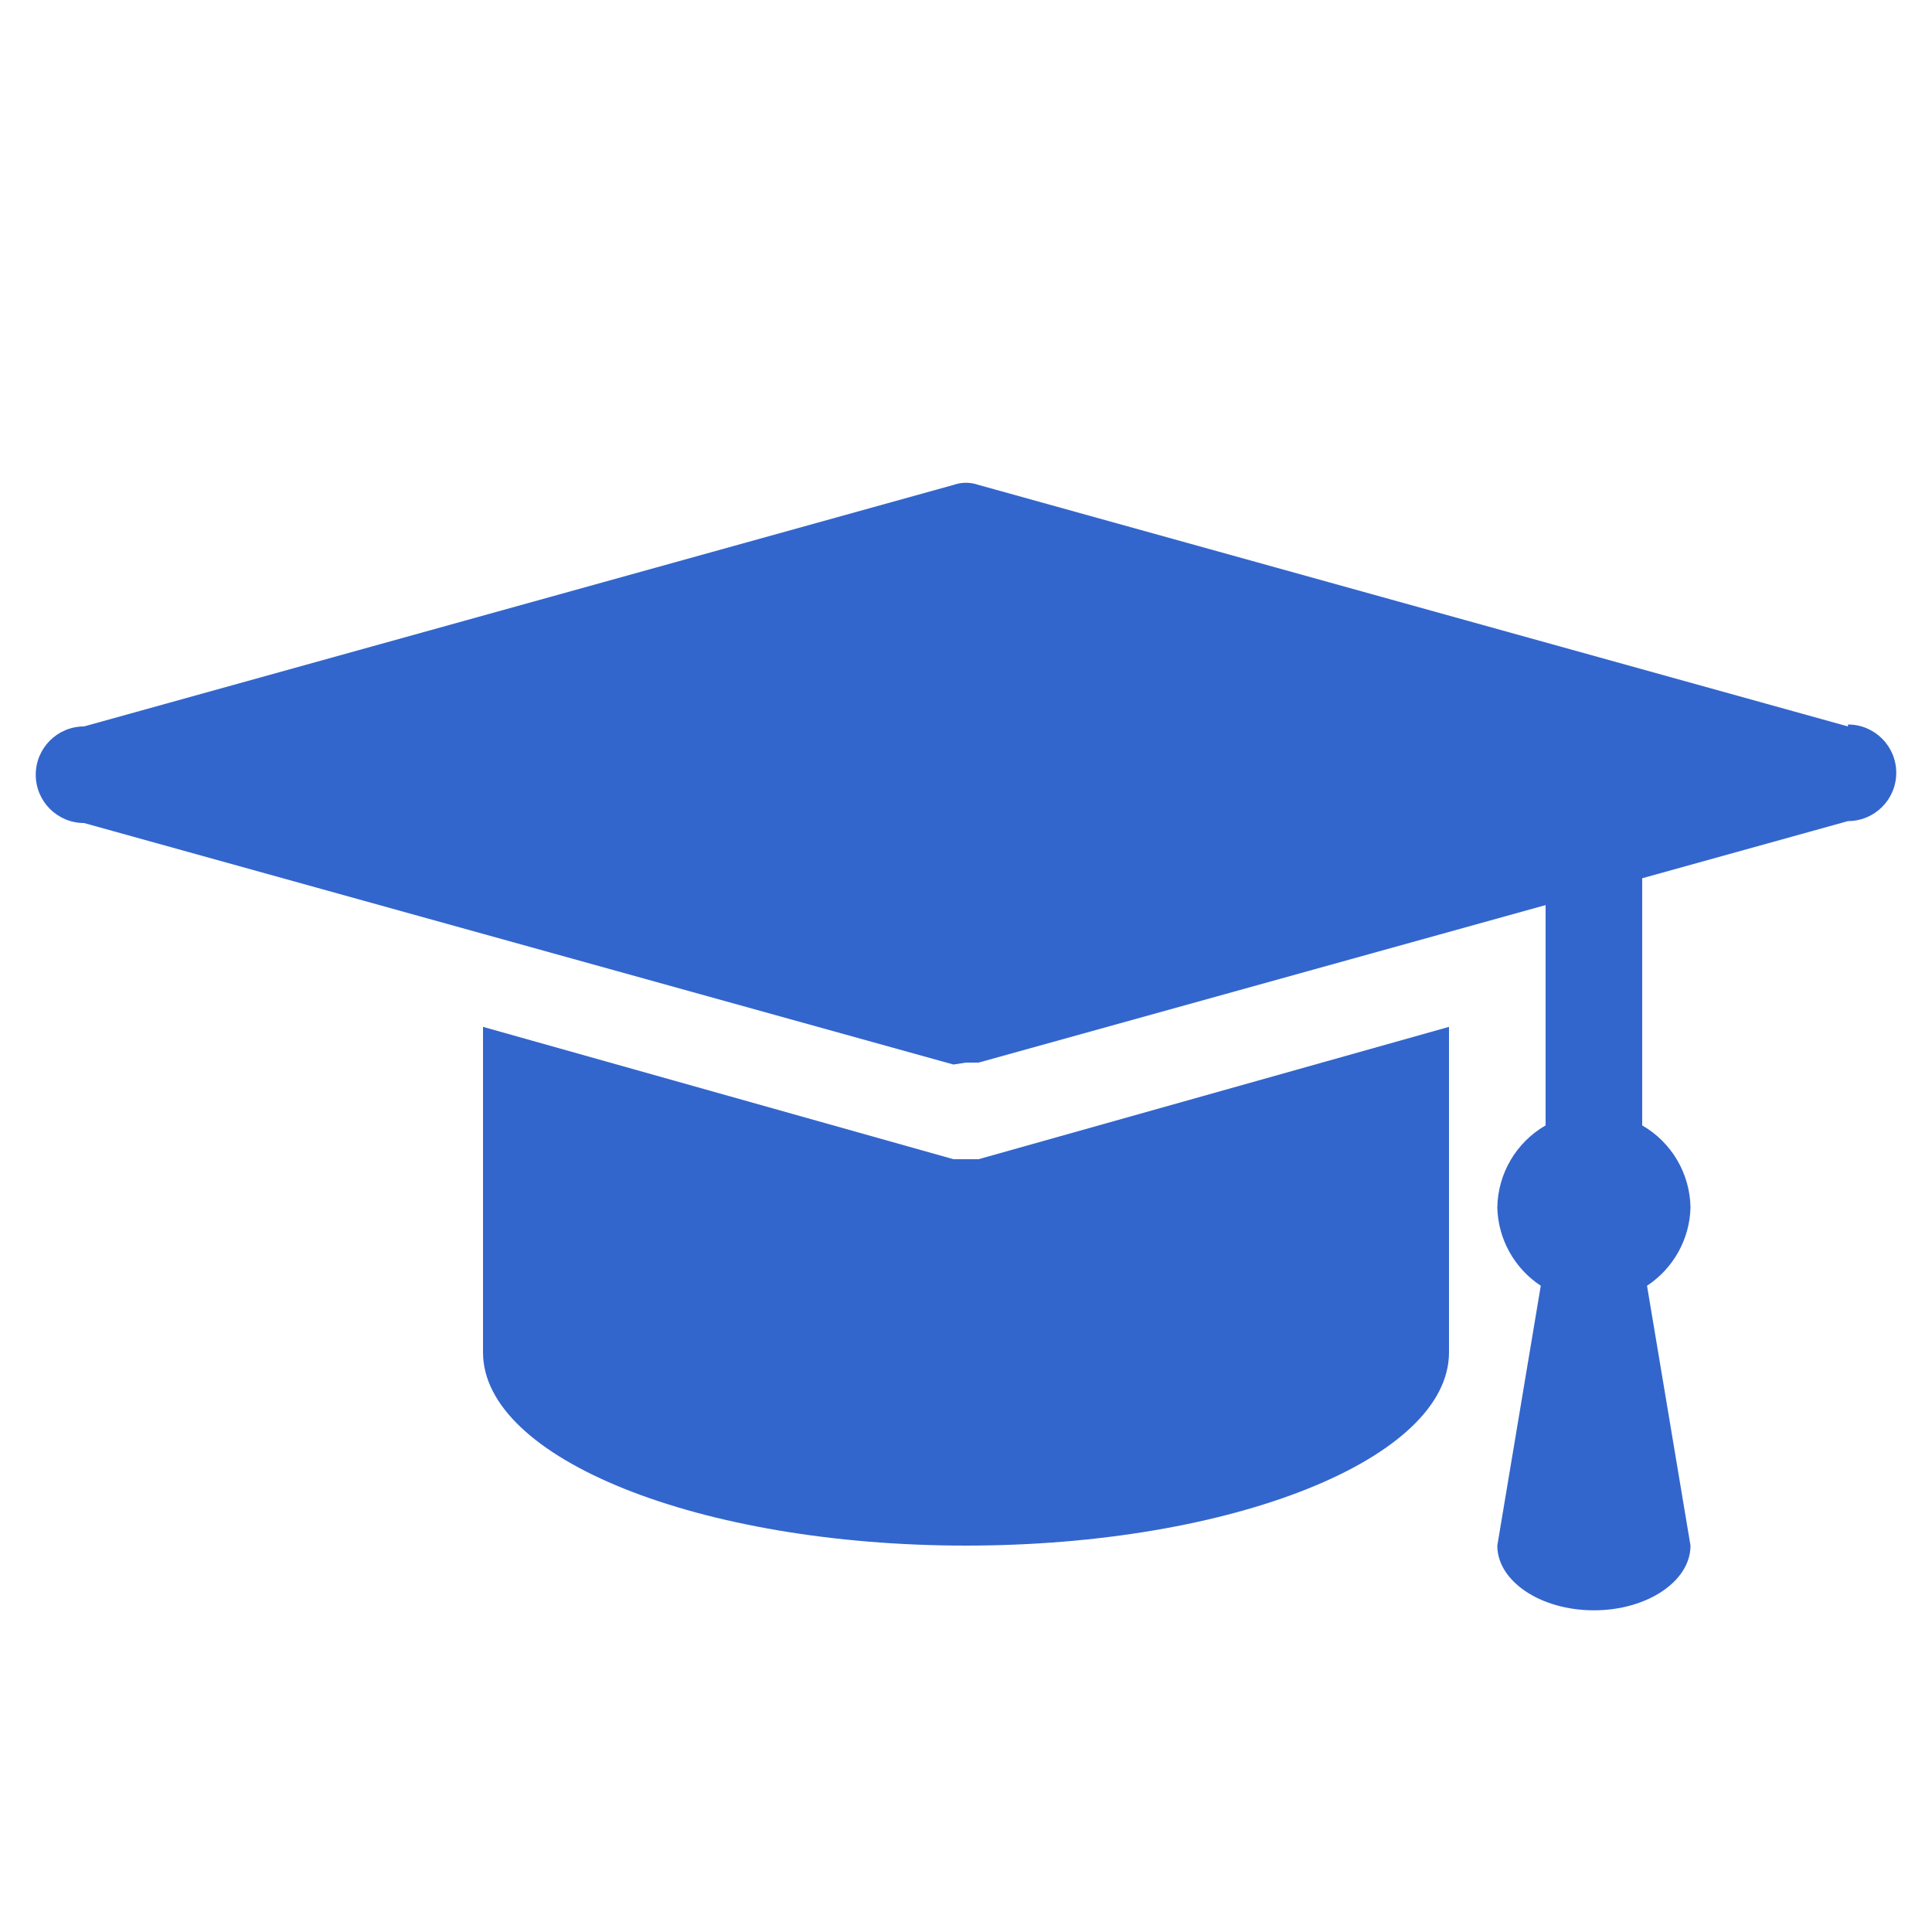
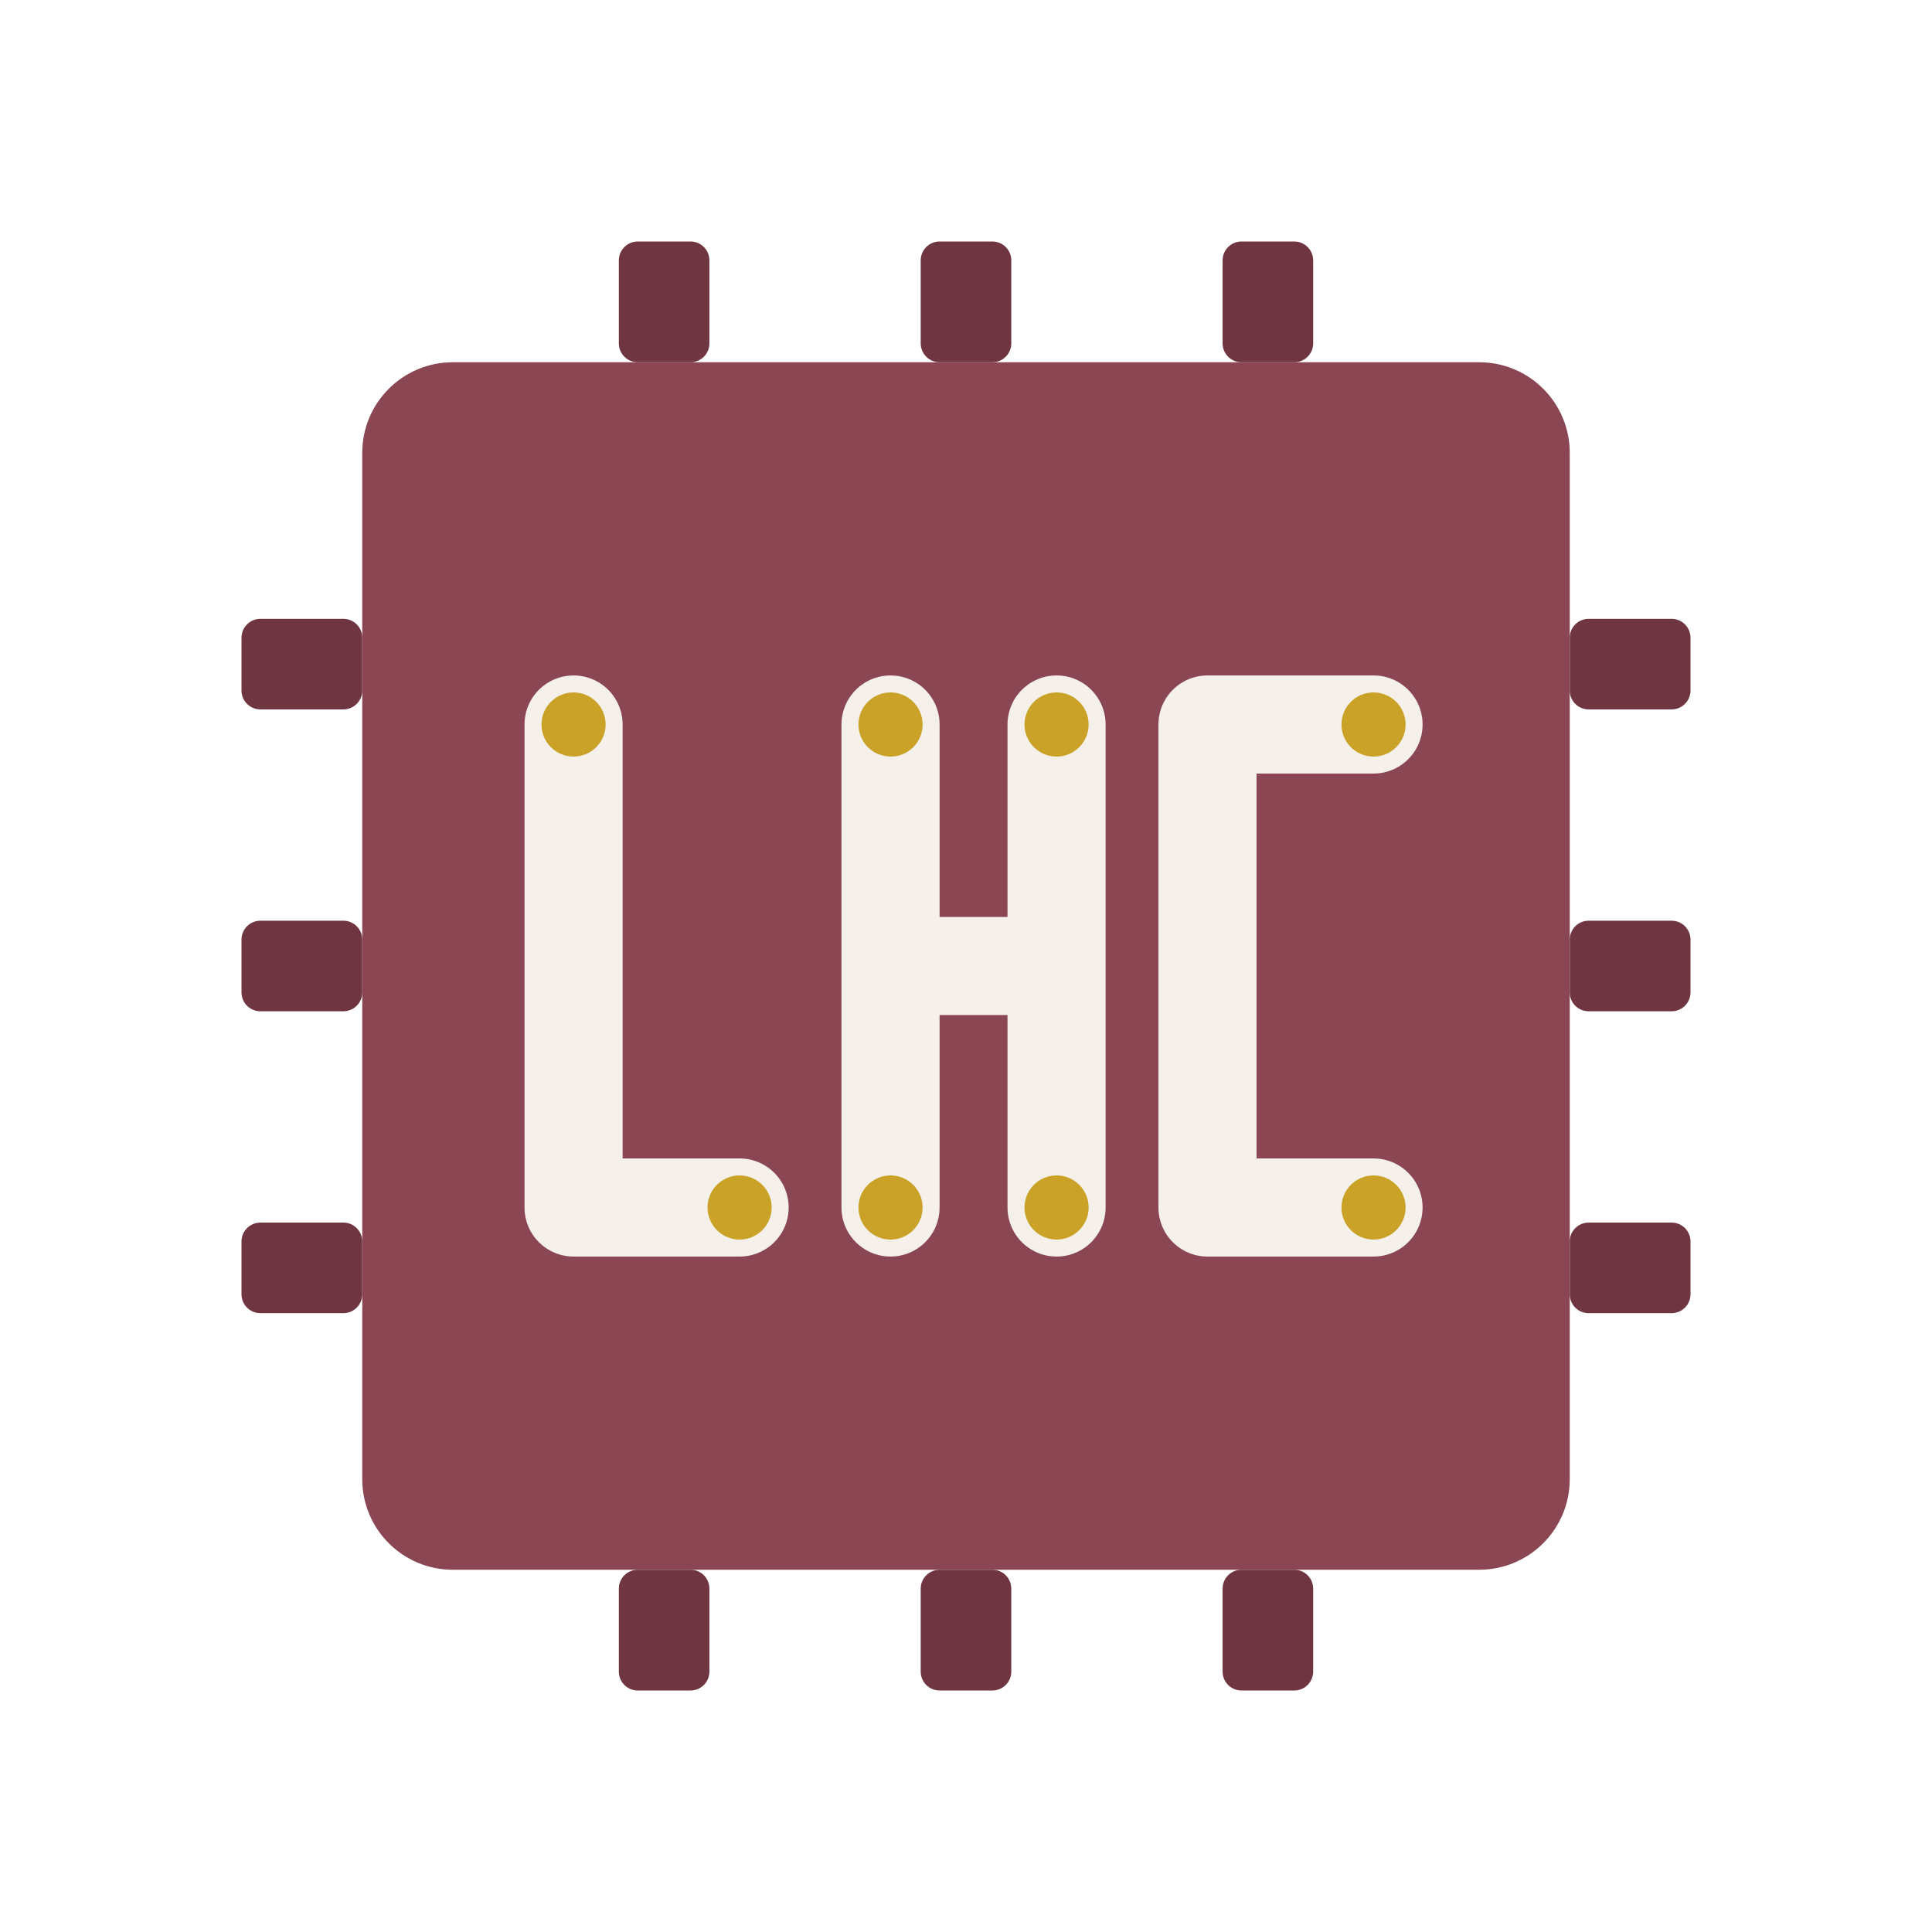
- <svg xmlns="http://www.w3.org/2000/svg" viewBox="2 2 20 20">
-   <path d="M12.13,14,12,14l-.13,0L7,12.63V16c0,1.1,2.24,2,5,2s5-.9,5-2V12.63Z" fill="#36c" />
-   <path d="M21.13,9.52l-9-2.5a.39.39,0,0,0-.26,0l-9,2.5a.5.5,0,0,0,0,1l9,2.5L12,13l.13,0,9-2.5a.5.5,0,0,0,0-1Z" fill="#36c" />
-   <path d="M19.5,14.5a1,1,0,0,0-.5-.85V10H18v3.65a1,1,0,0,0-.5.85,1,1,0,0,0,.45.81L17.5,18c0,.37.45.67,1,.67s1-.3,1-.67l-.45-2.69A1,1,0,0,0,19.5,14.5Z" fill="#36c" />
+ <svg xmlns="http://www.w3.org/2000/svg" viewBox="0 0 512 512">
+   <g fill="#6F3540">
+     <rect x="64" y="164" width="32" height="24" rx="5" />
+     <rect x="64" y="244" width="32" height="24" rx="5" />
+     <rect x="64" y="324" width="32" height="24" rx="5" />
+     <rect x="416" y="164" width="32" height="24" rx="5" />
+     <rect x="416" y="244" width="32" height="24" rx="5" />
+     <rect x="416" y="324" width="32" height="24" rx="5" />
+     <rect x="164" y="64" width="24" height="32" rx="5" />
+     <rect x="244" y="64" width="24" height="32" rx="5" />
+     <rect x="324" y="64" width="24" height="32" rx="5" />
+     <rect x="164" y="416" width="24" height="32" rx="5" />
+     <rect x="244" y="416" width="24" height="32" rx="5" />
+     <rect x="324" y="416" width="24" height="32" rx="5" />
+   </g>
+   <rect x="96" y="96" width="320" height="320" rx="24" fill="#8A4653" />
+   <g fill="none" stroke="#F5F1EA" stroke-width="26" stroke-linecap="round" stroke-linejoin="round">
+     <path d="M 152 192 V 320 H 196" />
+     <path d="M 236 192 V 320 M 280 192 V 320 M 236 256 H 280" />
+     <path d="M 364 192 H 320 V 320 H 364" />
+   </g>
+   <g fill="#C9A227">
+     <circle cx="152" cy="192" r="8.5" />
+     <circle cx="196" cy="320" r="8.5" />
+     <circle cx="236" cy="192" r="8.5" />
+     <circle cx="236" cy="320" r="8.5" />
+     <circle cx="280" cy="192" r="8.5" />
+     <circle cx="280" cy="320" r="8.5" />
+     <circle cx="364" cy="192" r="8.5" />
+     <circle cx="364" cy="320" r="8.5" />
+   </g>
</svg>
